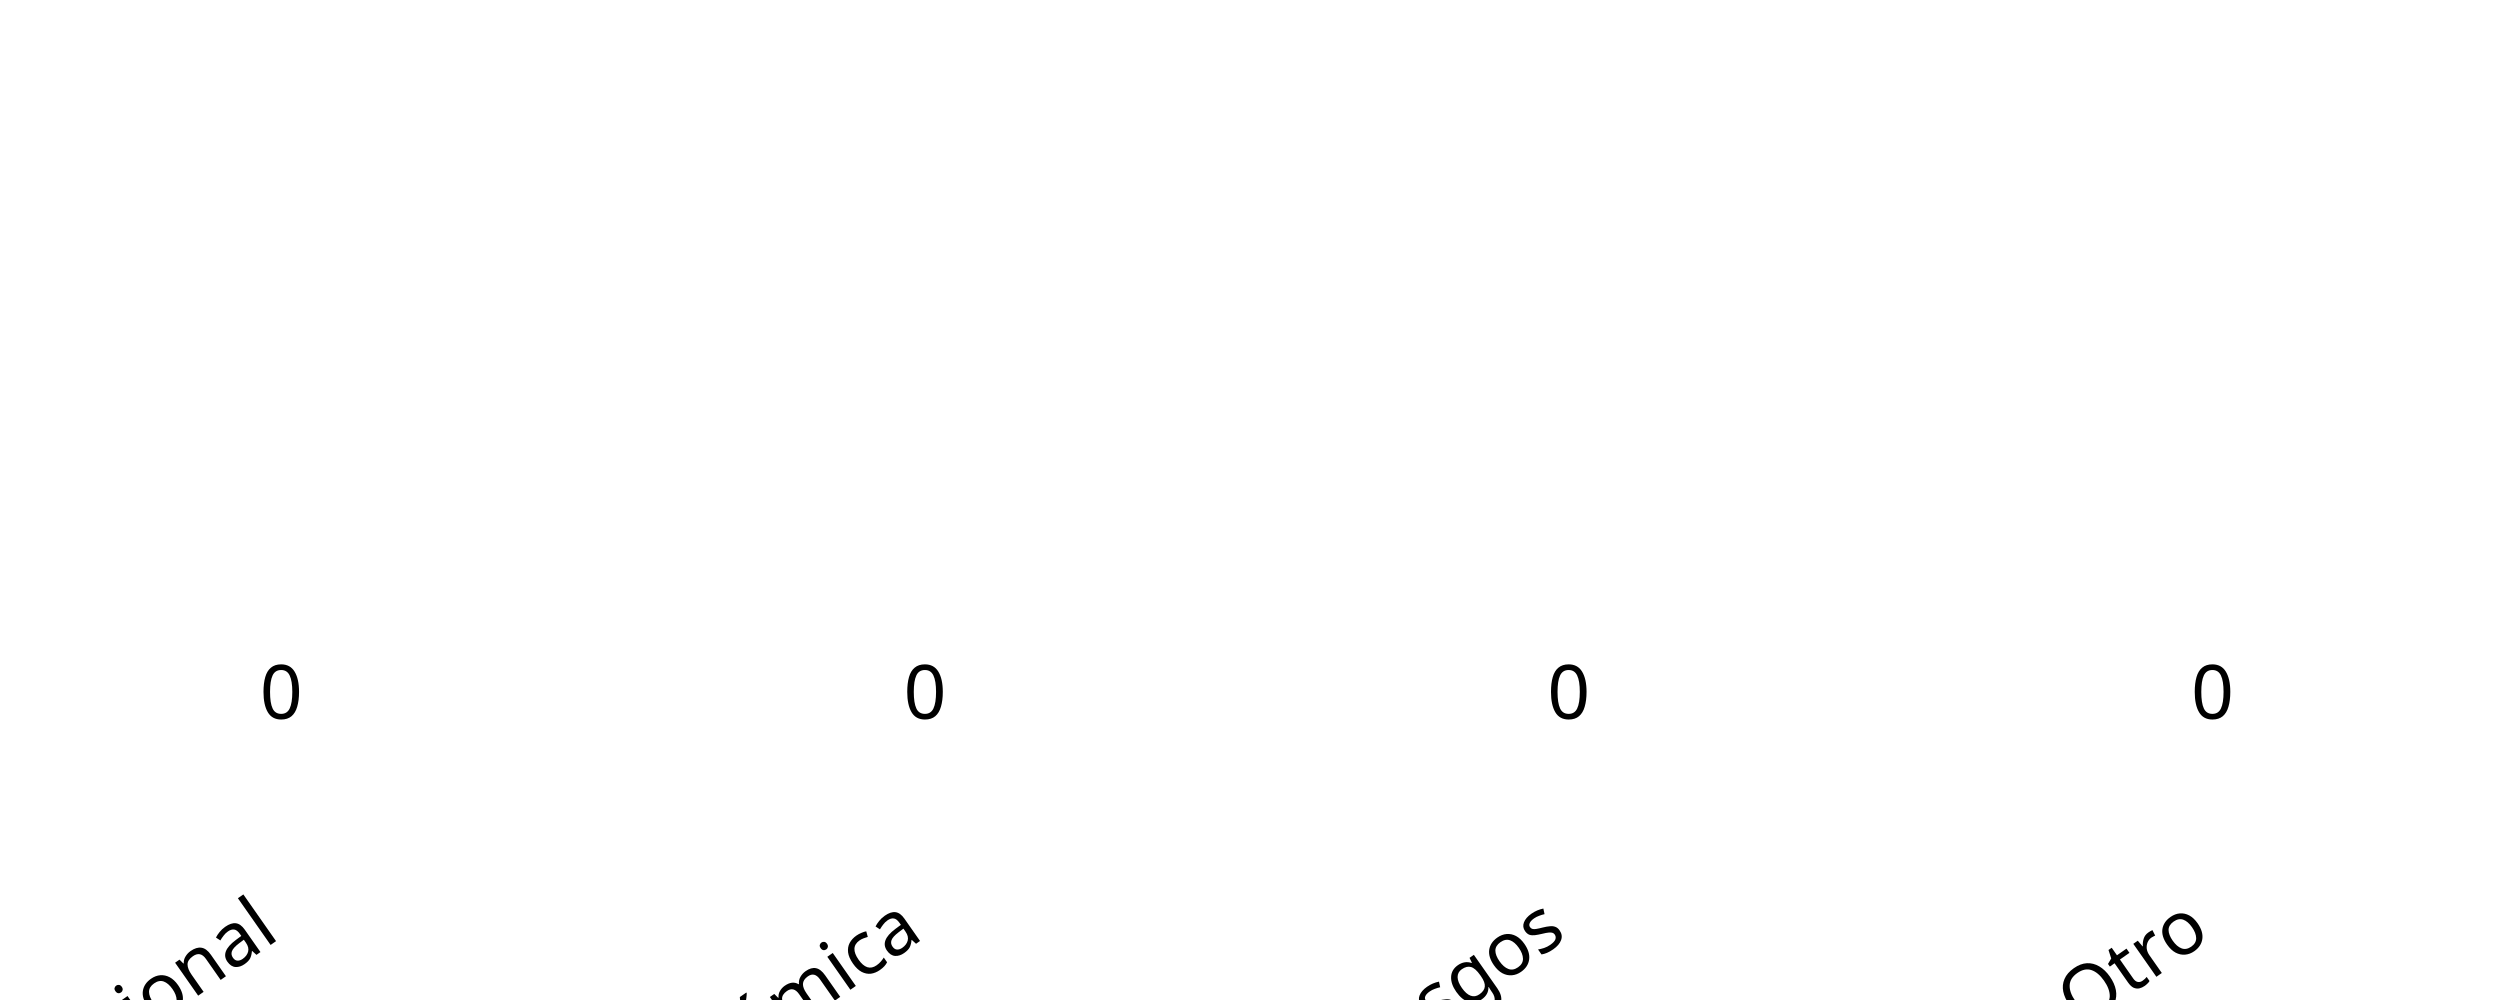
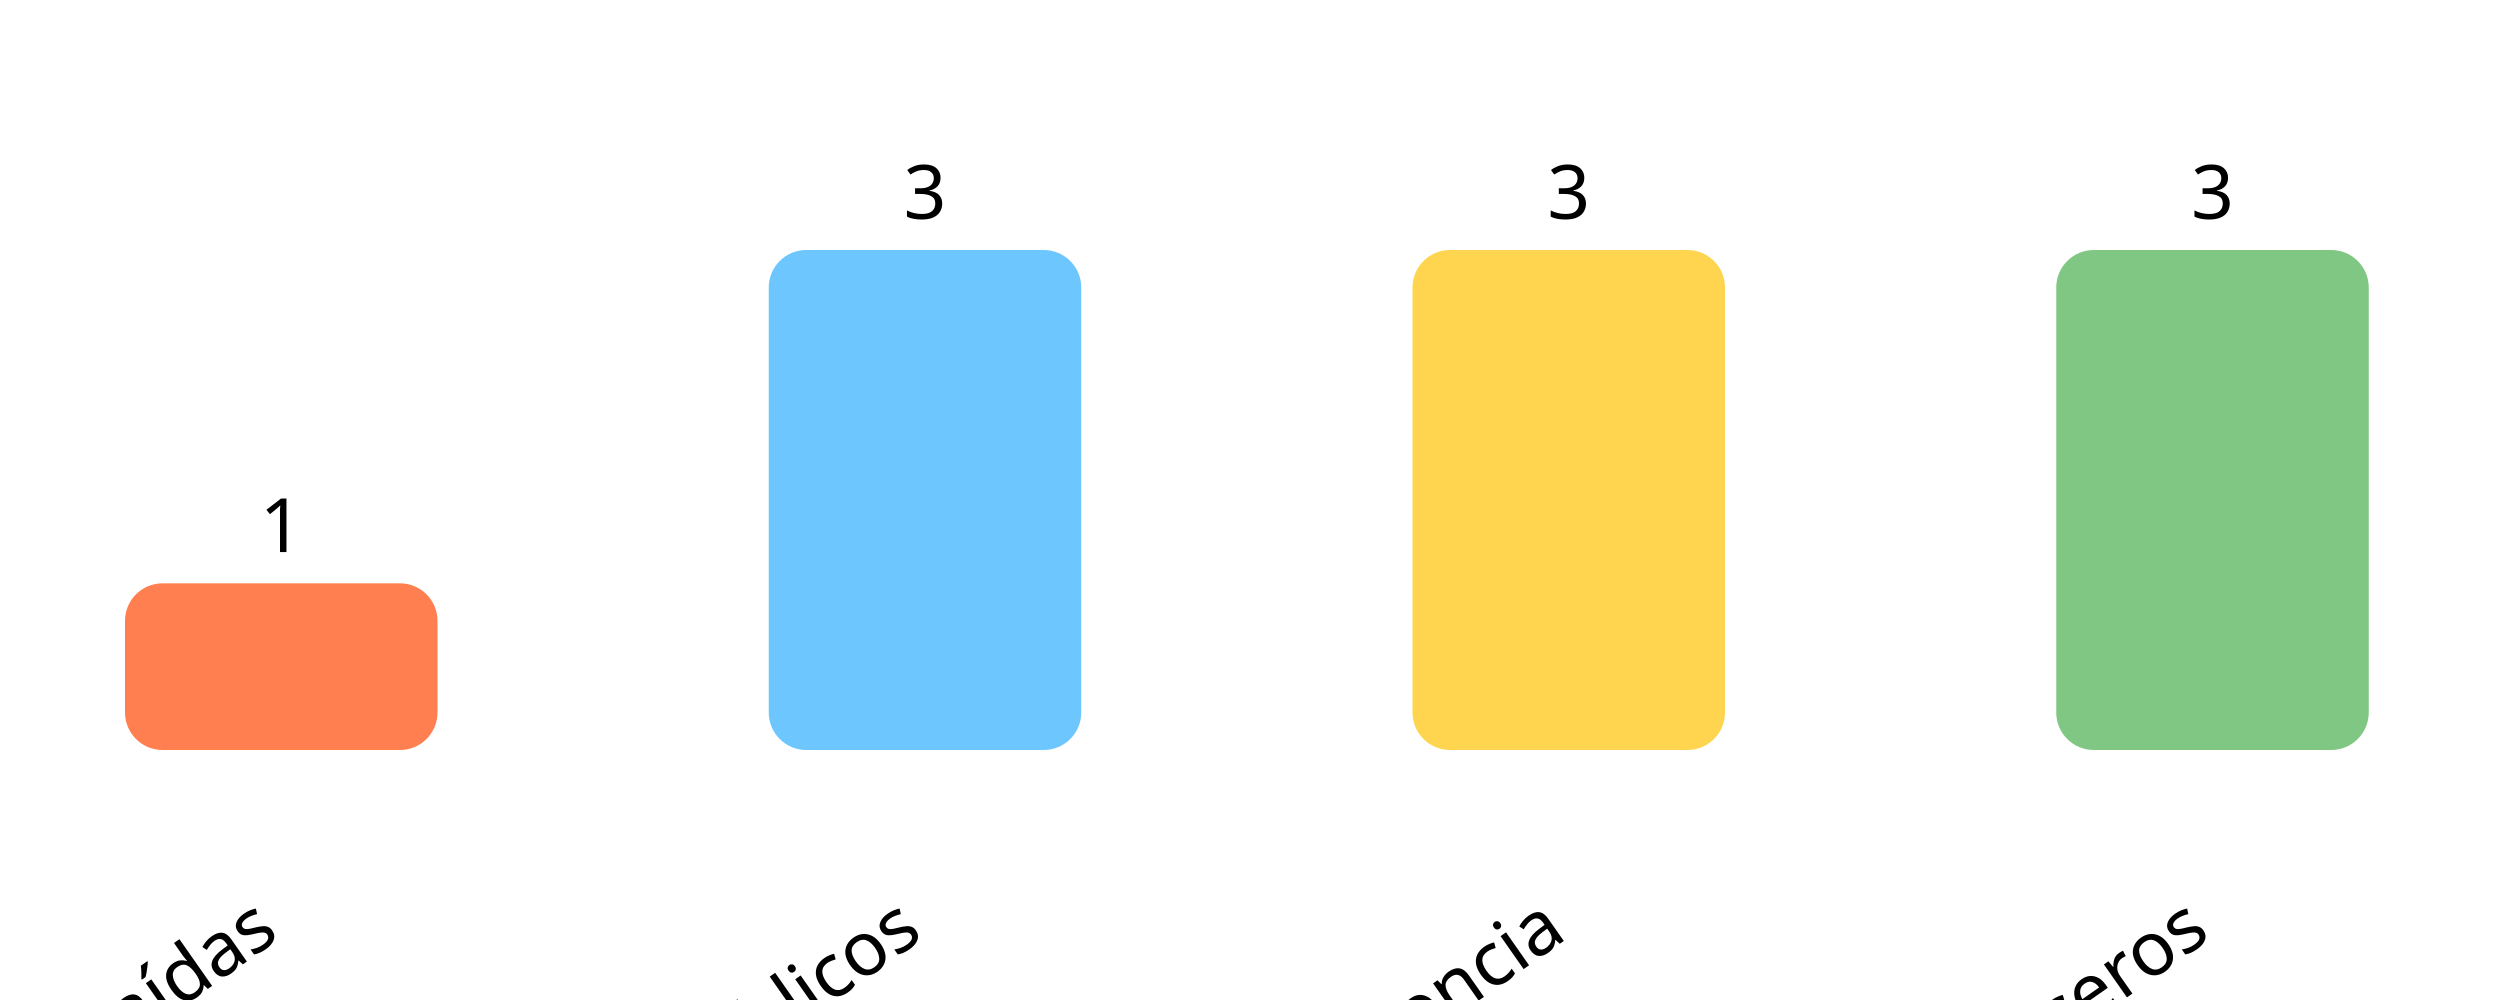
<svg xmlns="http://www.w3.org/2000/svg" width="400" height="160">
  <style>.label{font:12px sans-serif;}</style>
-   <rect x="20" y="120" width="50" height="0" fill="#ff7f50" rx="6" />
+   <rect x="20" y="93.333" width="50" height="26.667" fill="#ff7f50" rx="6" />
  <g transform="translate(45.0,150) rotate(-35)">
-     <text class="label" text-anchor="end">Acompañamiento emocional</text>
+     <text class="label" text-anchor="end">Accidentes Físicos o caídas</text>
  </g>
-   <text class="label" x="45.0" y="115" text-anchor="middle">0</text>
-   <rect x="123" y="120" width="50" height="0" fill="#6ec6ff" rx="6" />
+   <text class="label" x="45.0" y="88.333" text-anchor="middle">1</text>
+   <rect x="123" y="40.0" width="50" height="80.0" fill="#6ec6ff" rx="6" />
  <g transform="translate(148.0,150) rotate(-35)">
-     <text class="label" text-anchor="end">Orientación académica</text>
+     <text class="label" text-anchor="end">Extravíos en lugares públicos</text>
  </g>
-   <text class="label" x="148.0" y="115" text-anchor="middle">0</text>
-   <rect x="226" y="120" width="50" height="0" fill="#ffd54f" rx="6" />
+   <text class="label" x="148.0" y="35.0" text-anchor="middle">3</text>
+   <rect x="226" y="40.0" width="50" height="80.0" fill="#ffd54f" rx="6" />
  <g transform="translate(251.0,150) rotate(-35)">
-     <text class="label" text-anchor="end">Prevención de riesgos</text>
+     <text class="label" text-anchor="end">Falta de comunicación inmediata en caso de emergencia</text>
  </g>
-   <text class="label" x="251.0" y="115" text-anchor="middle">0</text>
-   <rect x="329" y="120" width="50" height="0" fill="#81c784" rx="6" />
+   <text class="label" x="251.0" y="35.0" text-anchor="middle">3</text>
+   <rect x="329" y="40.0" width="50" height="80.0" fill="#81c784" rx="6" />
  <g transform="translate(354.0,150) rotate(-35)">
-     <text class="label" text-anchor="end">Otro</text>
+     <text class="label" text-anchor="end">Trato Inadecuado o negligencia por parte de terceros</text>
  </g>
-   <text class="label" x="354.0" y="115" text-anchor="middle">0</text>
+   <text class="label" x="354.0" y="35.0" text-anchor="middle">3</text>
</svg>
